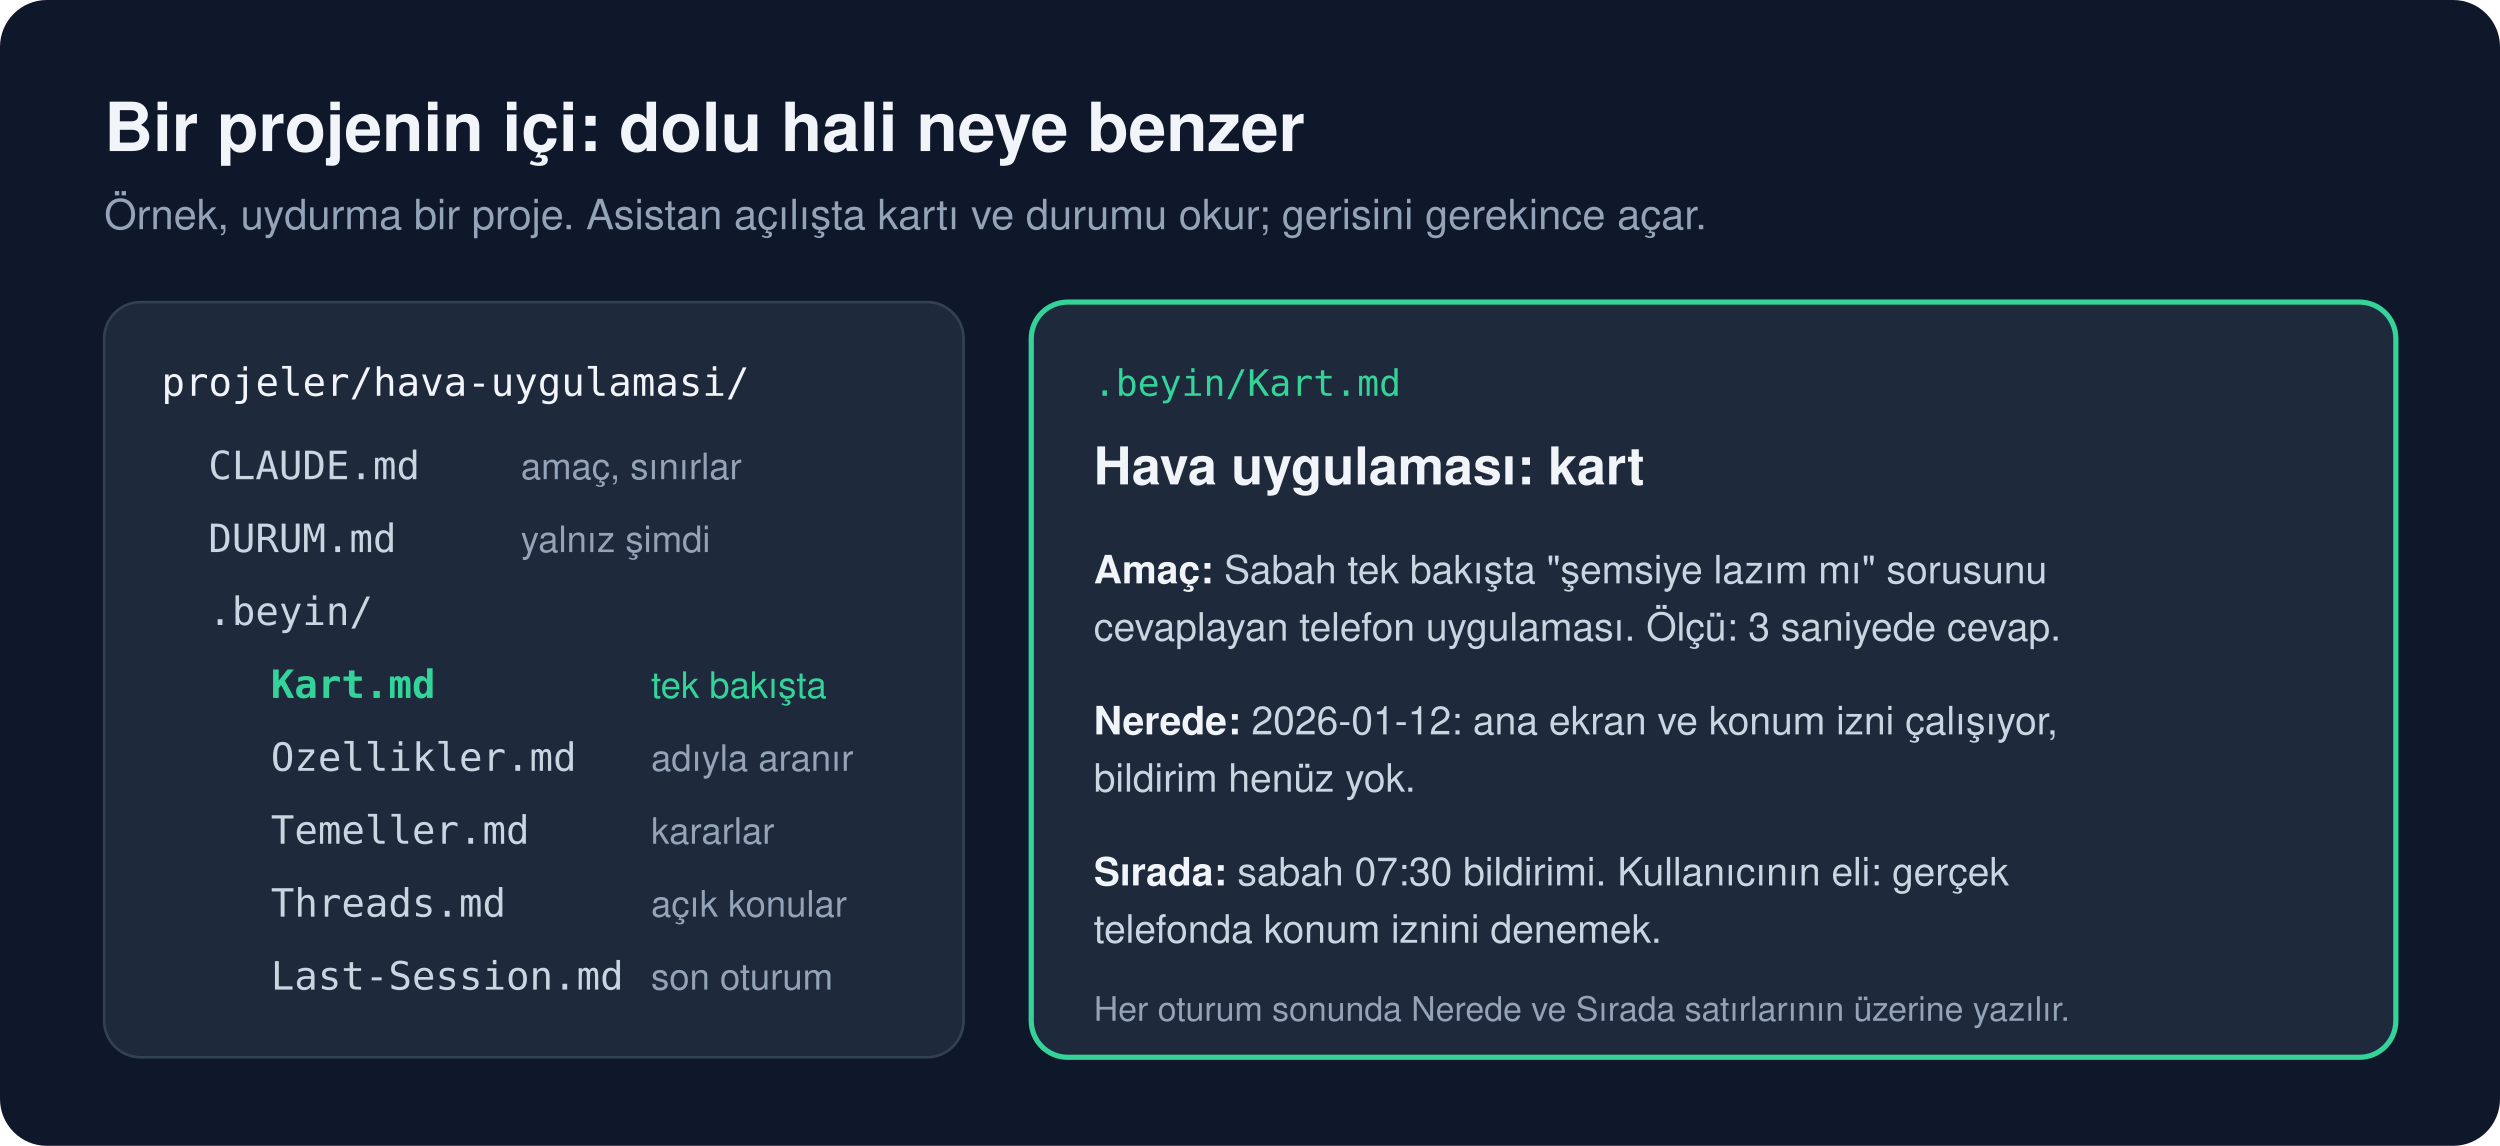
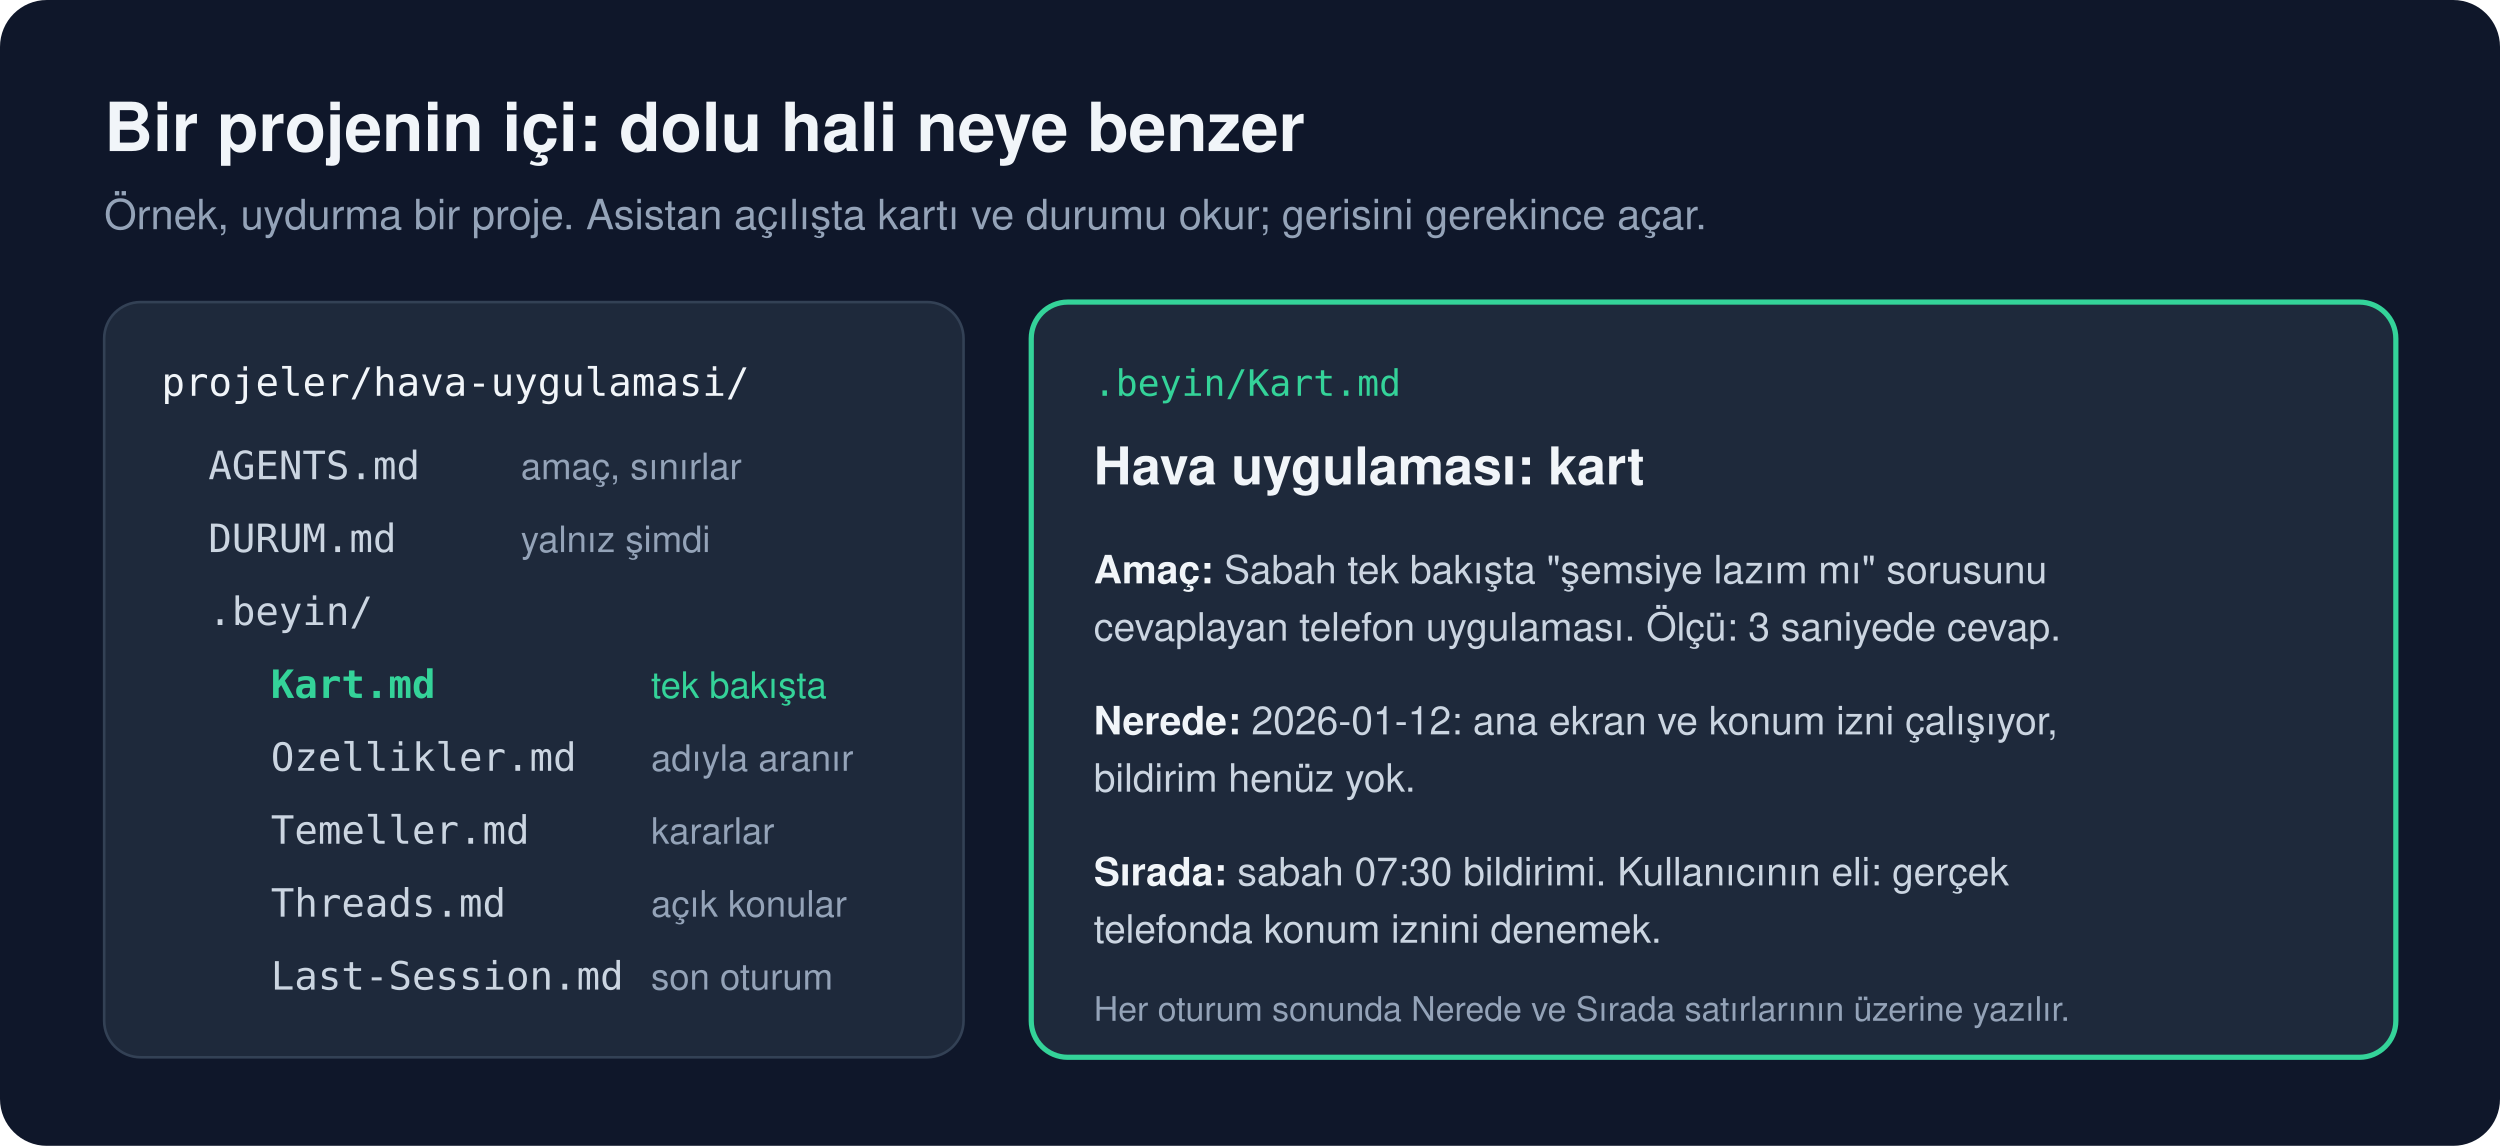
<svg xmlns="http://www.w3.org/2000/svg" width="960" height="440" viewBox="0 0 960 440" font-family="Segoe UI, -apple-system, Helvetica, Arial, sans-serif">
  <rect width="960" height="440" rx="18" fill="#0f172a" />
  <text x="40" y="58" fill="#f1f5f9" font-size="26" font-weight="700">Bir projenin içi: dolu hali neye benzer</text>
  <text x="40" y="88" fill="#94a3b8" font-size="16">Örnek, uydurma bir proje. Asistan açılışta kartı ve durumu okur; gerisini gerekince açar.</text>
  <rect x="40" y="116" width="330" height="290" rx="14" fill="#1e293b" stroke="#334155" />
  <text fill="#cbd5e1" font-size="15" font-family="Consolas, Menlo, monospace">
    <tspan x="62" y="152" fill="#f1f5f9">projeler/hava-uygulamasi/</tspan>
-     <tspan x="80" y="184">CLAUDE.md</tspan>
+     <tspan x="80" y="184">AGENTS.md</tspan>
    <tspan x="80" y="212">DURUM.md</tspan>
    <tspan x="80" y="240">.beyin/</tspan>
    <tspan x="104" y="268" fill="#34d399" font-weight="700">Kart.md</tspan>
    <tspan x="104" y="296">Ozellikler.md</tspan>
    <tspan x="104" y="324">Temeller.md</tspan>
    <tspan x="104" y="352">Threads.md</tspan>
    <tspan x="104" y="380">Last-Session.md</tspan>
  </text>
  <text fill="#94a3b8" font-size="14">
    <tspan x="200" y="184">amaç, sınırlar</tspan>
    <tspan x="200" y="212">yalnız şimdi</tspan>
    <tspan x="250" y="268" fill="#34d399">tek bakışta</tspan>
    <tspan x="250" y="296">adıyla aranır</tspan>
    <tspan x="250" y="324">kararlar</tspan>
    <tspan x="250" y="352">açık konular</tspan>
    <tspan x="250" y="380">son oturum</tspan>
  </text>
  <rect x="396" y="116" width="524" height="290" rx="14" fill="#1e293b" stroke="#34d399" stroke-width="2" />
  <text x="420" y="152" fill="#34d399" font-size="14" font-family="Consolas, Menlo, monospace">.beyin/Kart.md</text>
  <text x="420" y="186" fill="#f1f5f9" font-size="20" font-weight="700">Hava uygulaması: kart</text>
  <text fill="#cbd5e1" font-size="15">
    <tspan x="420" y="224">
      <tspan font-weight="700" fill="#f1f5f9">Amaç:</tspan> Sabah tek bakışta "şemsiye lazım mı" sorusunu</tspan>
    <tspan x="420" y="246">cevaplayan telefon uygulaması. Ölçü: 3 saniyede cevap.</tspan>
    <tspan x="420" y="282">
      <tspan font-weight="700" fill="#f1f5f9">Nerede:</tspan> 2026-01-12: ana ekran ve konum izni çalışıyor,</tspan>
    <tspan x="420" y="304">bildirim henüz yok.</tspan>
    <tspan x="420" y="340">
      <tspan font-weight="700" fill="#f1f5f9">Sırada:</tspan> sabah 07:30 bildirimi. Kullanıcının eli: gerçek</tspan>
    <tspan x="420" y="362">telefonda konum iznini denemek.</tspan>
  </text>
  <text x="420" y="392" fill="#94a3b8" font-size="13">Her oturum sonunda Nerede ve Sırada satırlarının üzerine yazılır.</text>
</svg>
